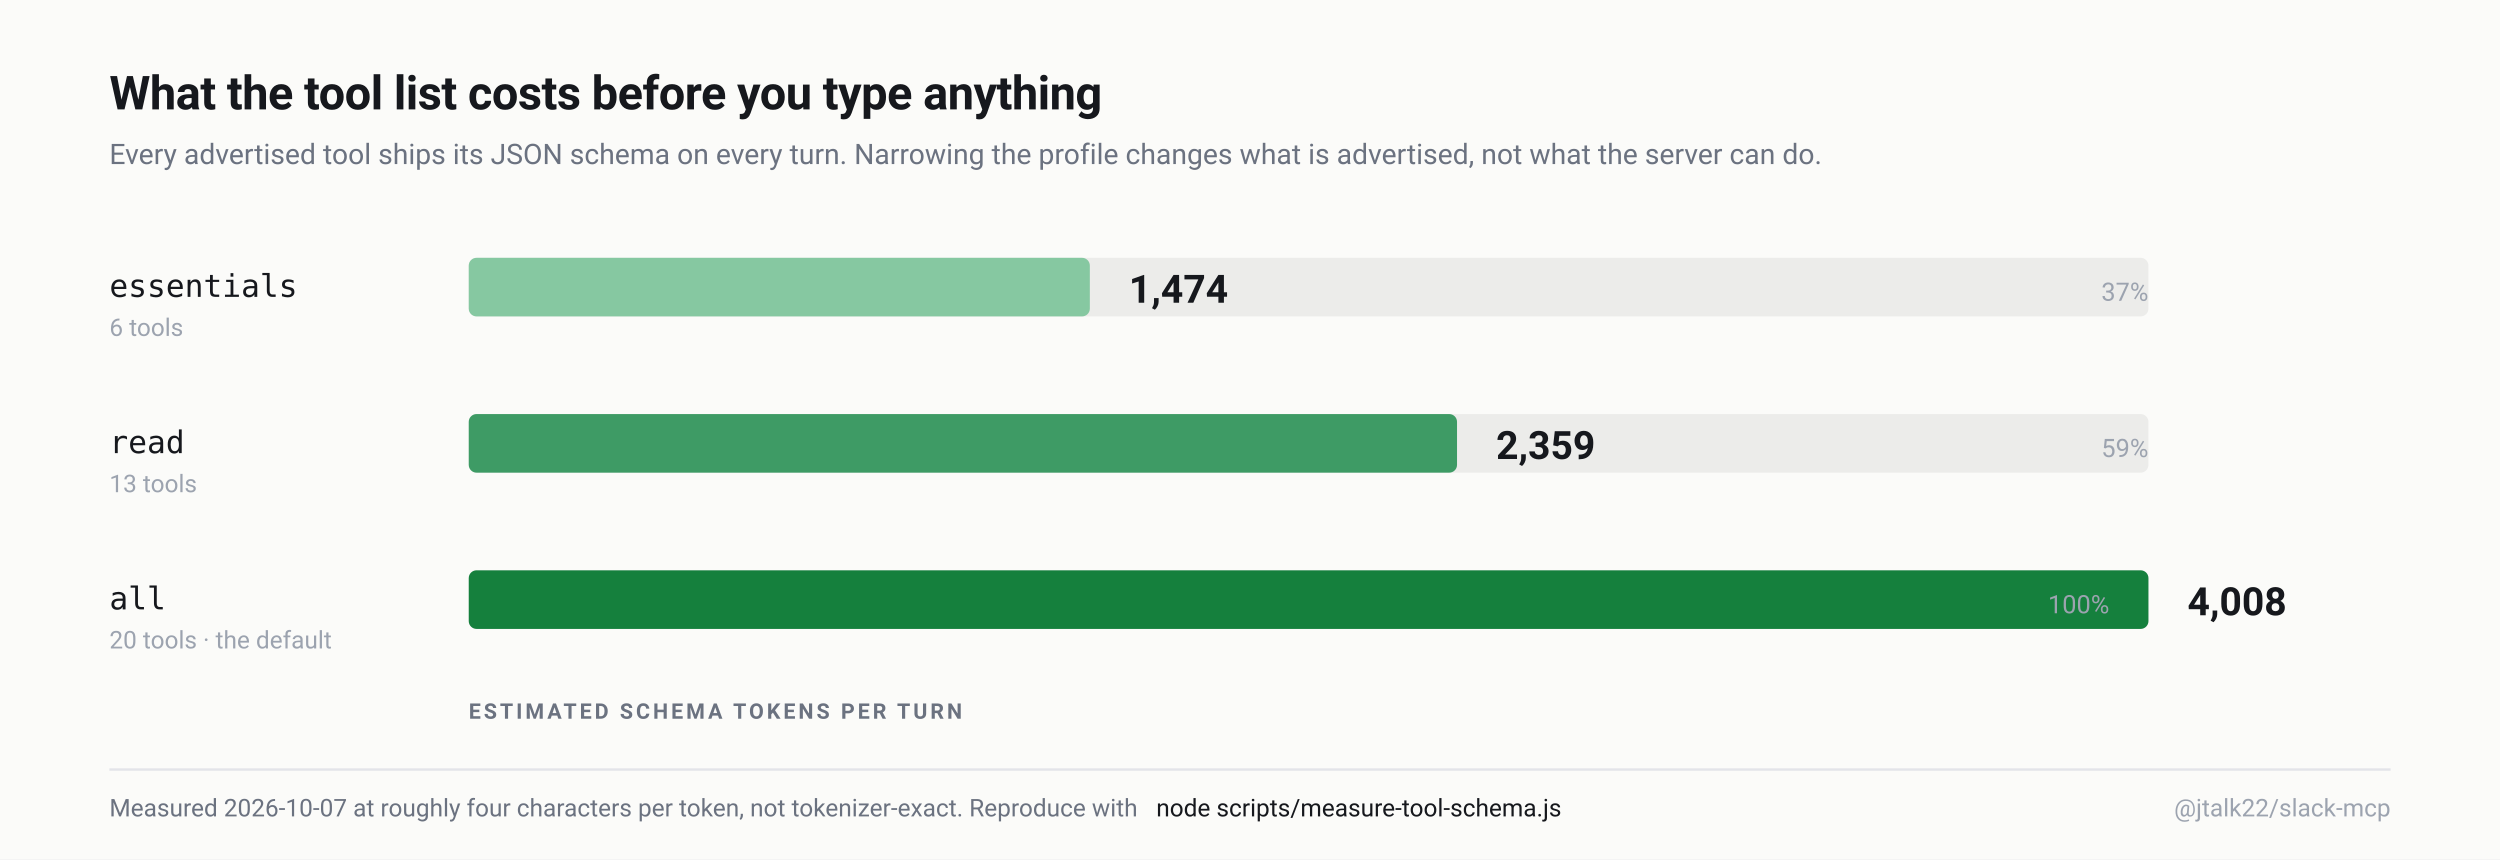
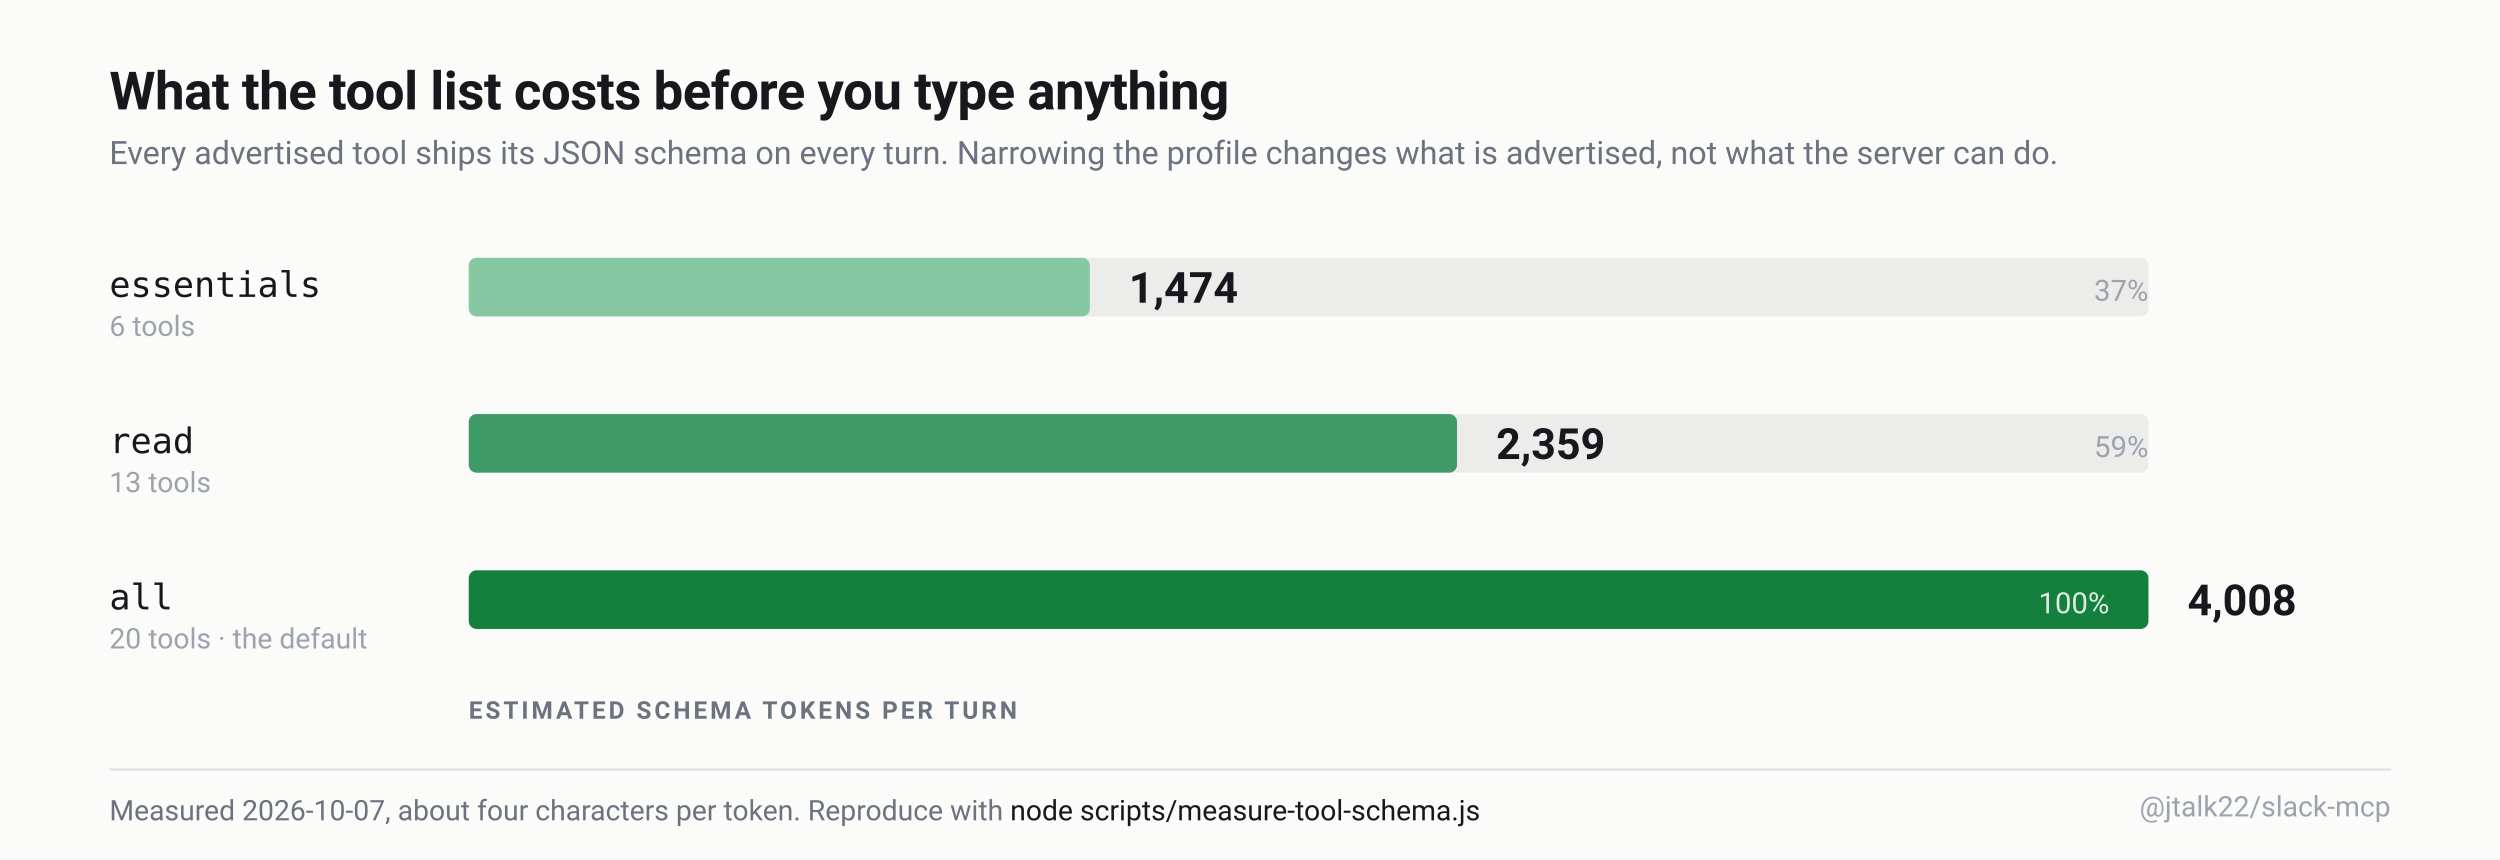
<svg xmlns="http://www.w3.org/2000/svg" viewBox="0 0 1280 440" width="1280" height="440" role="img" aria-labelledby="sb-title sb-desc">
  <defs>
    <style>
      .ground { fill: #FBFBF9; }
      .ink    { fill: #16181D; }
      .muted  { fill: #6B7280; }
      .faint  { fill: #9CA3AF; }

-       .t-title { font: 600 24px ui-sans-serif, -apple-system, "Segoe UI", Roboto, sans-serif; letter-spacing: -0.25px; }
-       .t-lede  { font: 400 14.5px ui-sans-serif, -apple-system, "Segoe UI", Roboto, sans-serif; }
-       .t-name  { font: 500 16px ui-monospace, SFMono-Regular, Menlo, monospace; }
-       .t-sub   { font: 400 12.5px ui-sans-serif, -apple-system, "Segoe UI", Roboto, sans-serif; }
-       .t-val   { font: 600 20px ui-sans-serif, -apple-system, "Segoe UI", Roboto, sans-serif; }
-       .t-unit  { font: 400 13px ui-sans-serif, -apple-system, "Segoe UI", Roboto, sans-serif; }
-       .t-mark  { font: 600 11px ui-sans-serif, -apple-system, "Segoe UI", Roboto, sans-serif; letter-spacing: 1.5px; }
+       .t-title { font: 600 27px ui-sans-serif, -apple-system, "Segoe UI", Roboto, sans-serif; letter-spacing: -0.25px; }
+       .t-lede  { font: 400 16.5px ui-sans-serif, -apple-system, "Segoe UI", Roboto, sans-serif; }
+       .t-name  { font: 500 18px ui-monospace, SFMono-Regular, Menlo, monospace; }
+       .t-sub   { font: 400 14.5px ui-sans-serif, -apple-system, "Segoe UI", Roboto, sans-serif; }
+       .t-val   { font: 600 22px ui-sans-serif, -apple-system, "Segoe UI", Roboto, sans-serif; }
+       .t-unit  { font: 400 15px ui-sans-serif, -apple-system, "Segoe UI", Roboto, sans-serif; }
+       .t-mark  { font: 600 12.5px ui-sans-serif, -apple-system, "Segoe UI", Roboto, sans-serif; letter-spacing: 1.5px; }

      /* One hue, three steps, light to dark: this is magnitude, not identity. */
      .bar-1 { fill: #86C8A1; }
      .bar-2 { fill: #3E9B65; }
      .bar-3 { fill: #15803D; }
      .rail  { fill: #ECECEA; }
      .rule  { stroke: #E3E4E9; stroke-width: 1.25; }
    </style>
  </defs>
  <rect class="ground" width="1280" height="440" />
  <text class="t-title ink" x="56" y="56">What the tool list costs before you type anything</text>
  <text class="t-lede muted" x="56" y="84">Every advertised tool ships its JSON schema on every turn. Narrowing the profile changes what is advertised, not what the server can do.</text>
  <text class="t-name ink" x="56" y="152">essentials</text>
  <text class="t-sub faint" x="56" y="172">6 tools</text>
  <rect class="rail" x="240" y="132" width="860" height="30" rx="4" />
  <rect class="bar-1" x="240" y="132" width="318" height="30" rx="4" />
  <text class="t-val ink" x="578" y="155">1,474</text>
  <text class="t-unit faint" x="1100" y="154" text-anchor="end">37%</text>
  <text class="t-name ink" x="56" y="232">read</text>
  <text class="t-sub faint" x="56" y="252">13 tools</text>
  <rect class="rail" x="240" y="212" width="860" height="30" rx="4" />
  <rect class="bar-2" x="240" y="212" width="506" height="30" rx="4" />
  <text class="t-val ink" x="766" y="235">2,359</text>
  <text class="t-unit faint" x="1100" y="234" text-anchor="end">59%</text>
  <text class="t-name ink" x="56" y="312">all</text>
  <text class="t-sub faint" x="56" y="332">20 tools · the default</text>
  <rect class="rail" x="240" y="292" width="860" height="30" rx="4" />
  <rect class="bar-3" x="240" y="292" width="860" height="30" rx="4" />
  <text class="t-val ink" x="1120" y="315">4,008</text>
-   <text class="t-unit faint" x="1080" y="314" text-anchor="end" fill="#FFFFFF">100%</text>
+   <text class="t-unit" x="1080" y="314" text-anchor="end" fill="#FFFFFF" fill-opacity="0.85">100%</text>
  <text class="t-mark muted" x="240" y="368">ESTIMATED SCHEMA TOKENS PER TURN</text>
  <line class="rule" x1="56" y1="394" x2="1224" y2="394" />
-   <text class="t-sub muted" x="56" y="418">Measured 2026-10-07 at roughly four characters per token, not tokenizer-exact. Reproduce with</text>
-   <text class="t-sub ink" x="592" y="418">node scripts/measure-tool-schema.js</text>
+   <text class="t-sub muted" x="56" y="420">Measured 2026-10-07, about four characters per token. Reproduce with <tspan fill="#16181D">node scripts/measure-tool-schema.js</tspan>
+   </text>
  <text class="t-sub faint" x="1224" y="418" text-anchor="end">@jtalk22/slack-mcp</text>
</svg>
